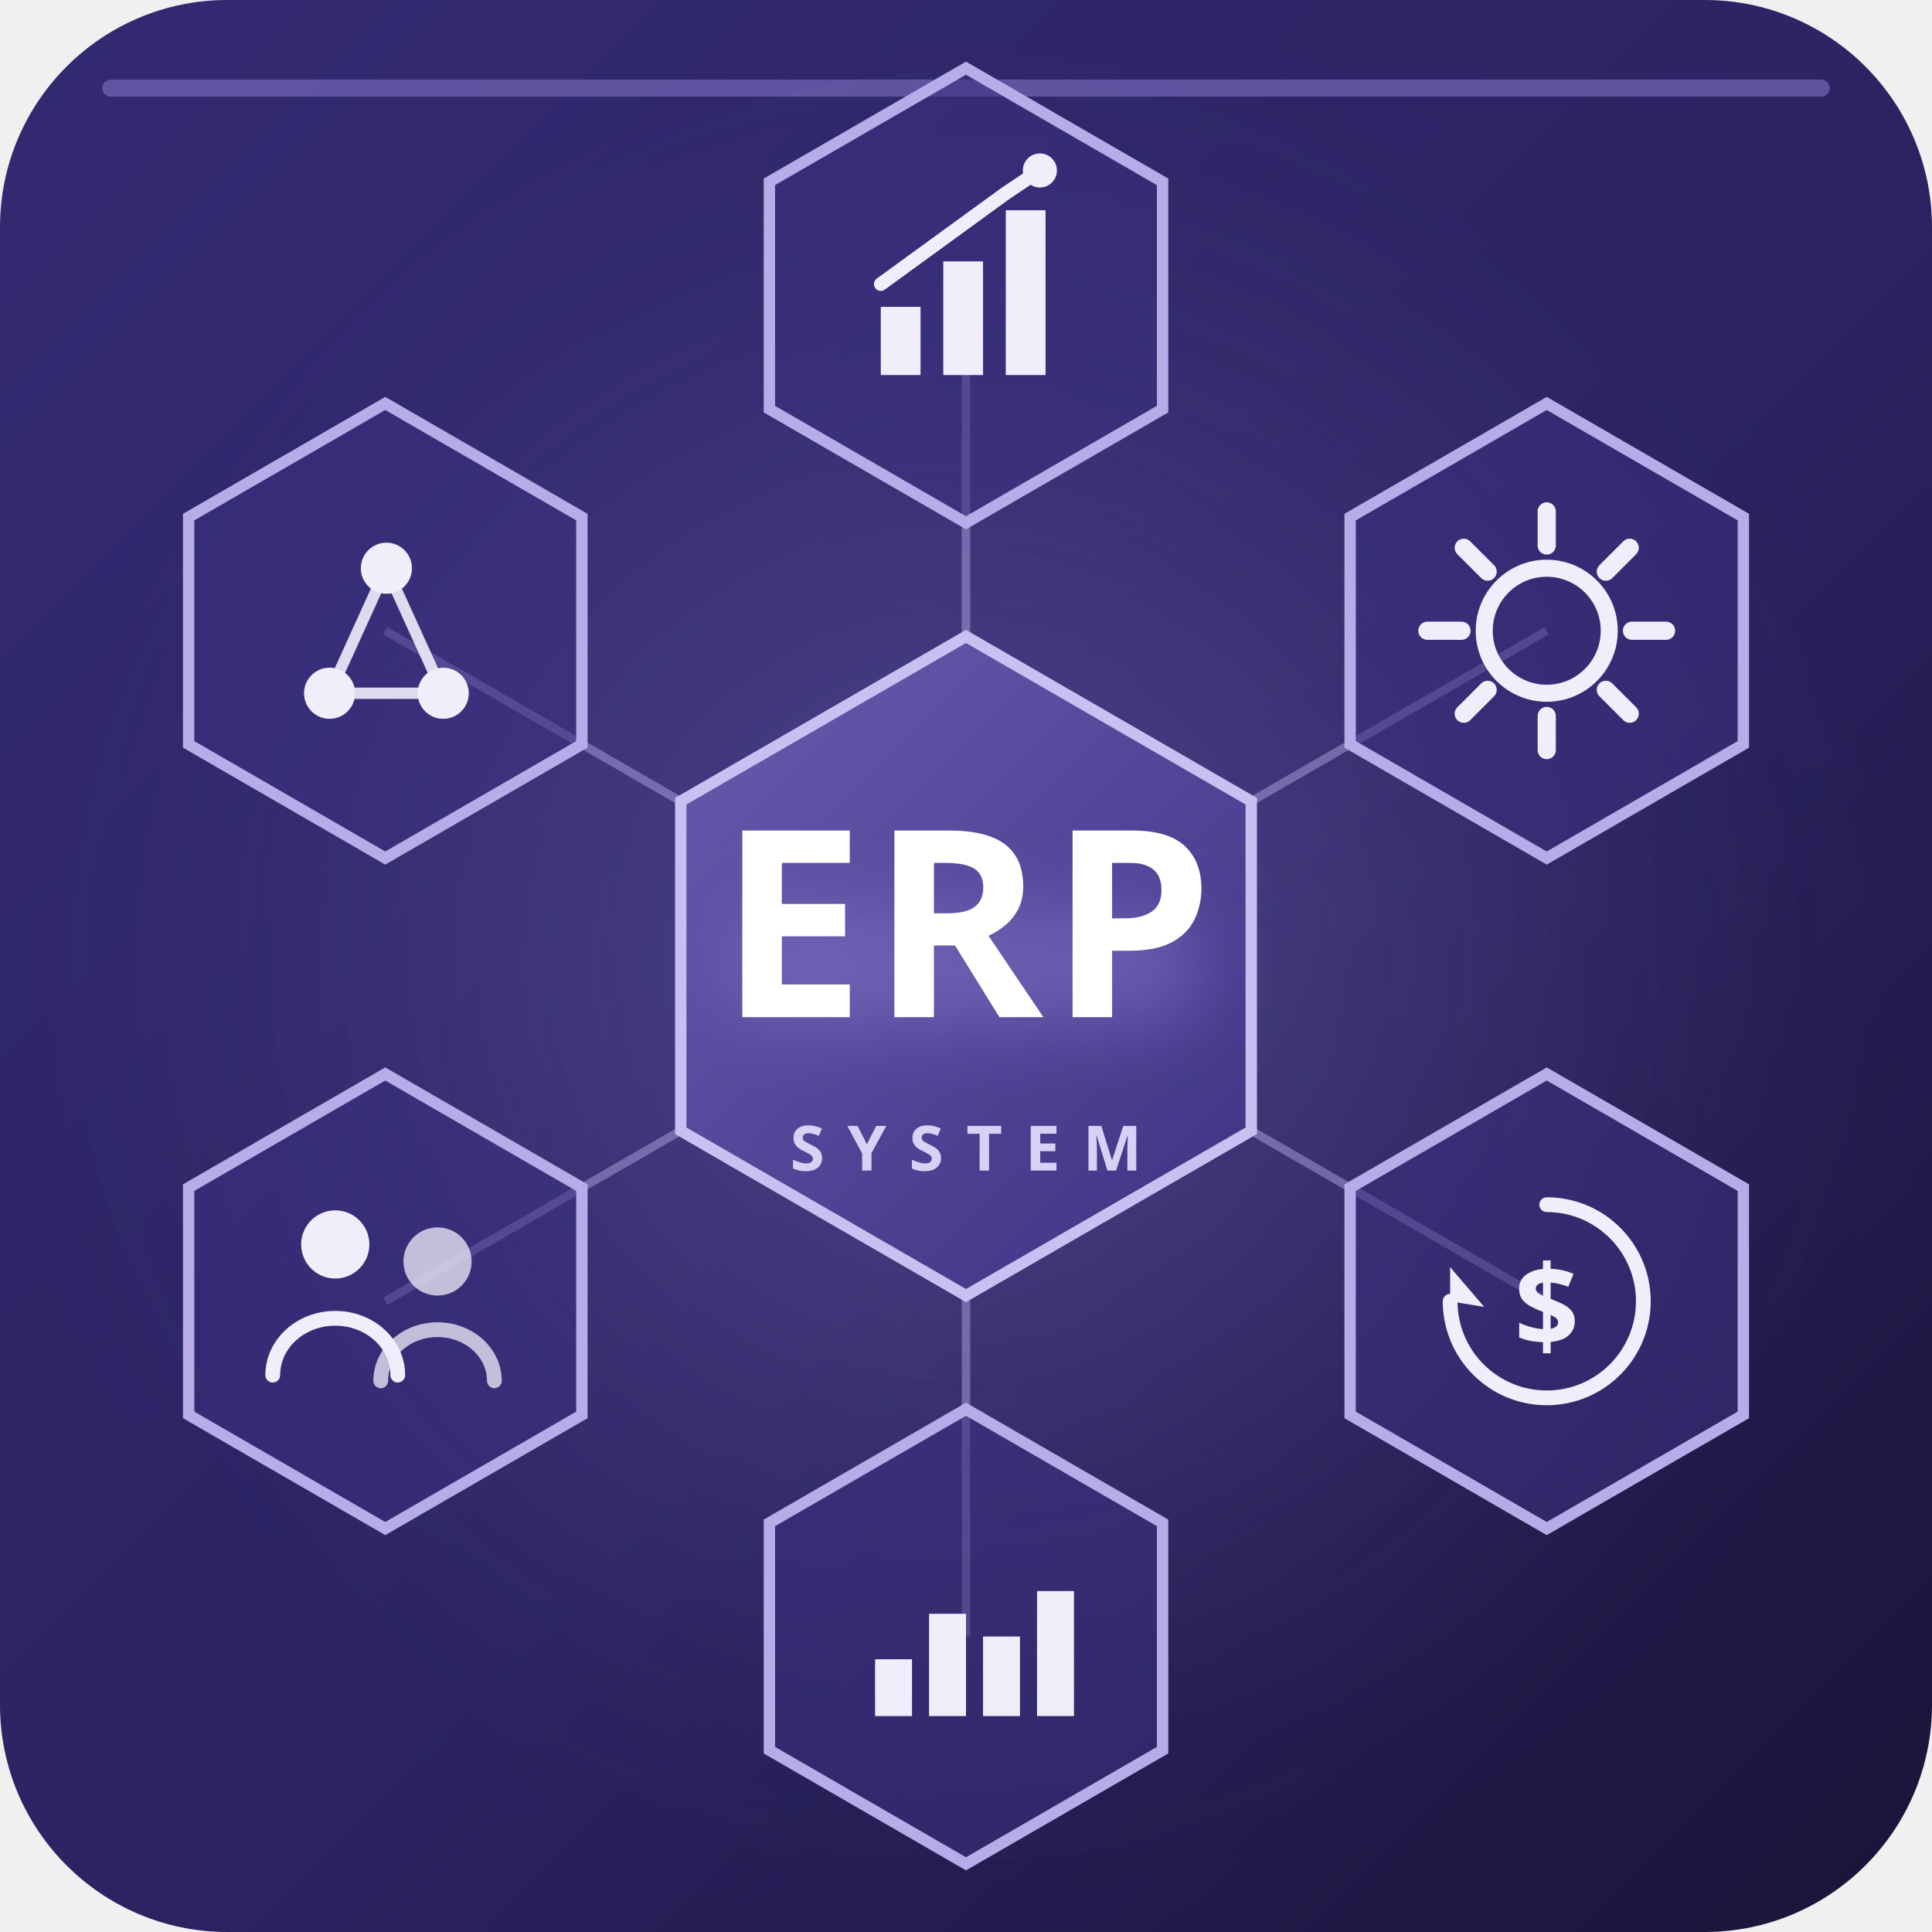
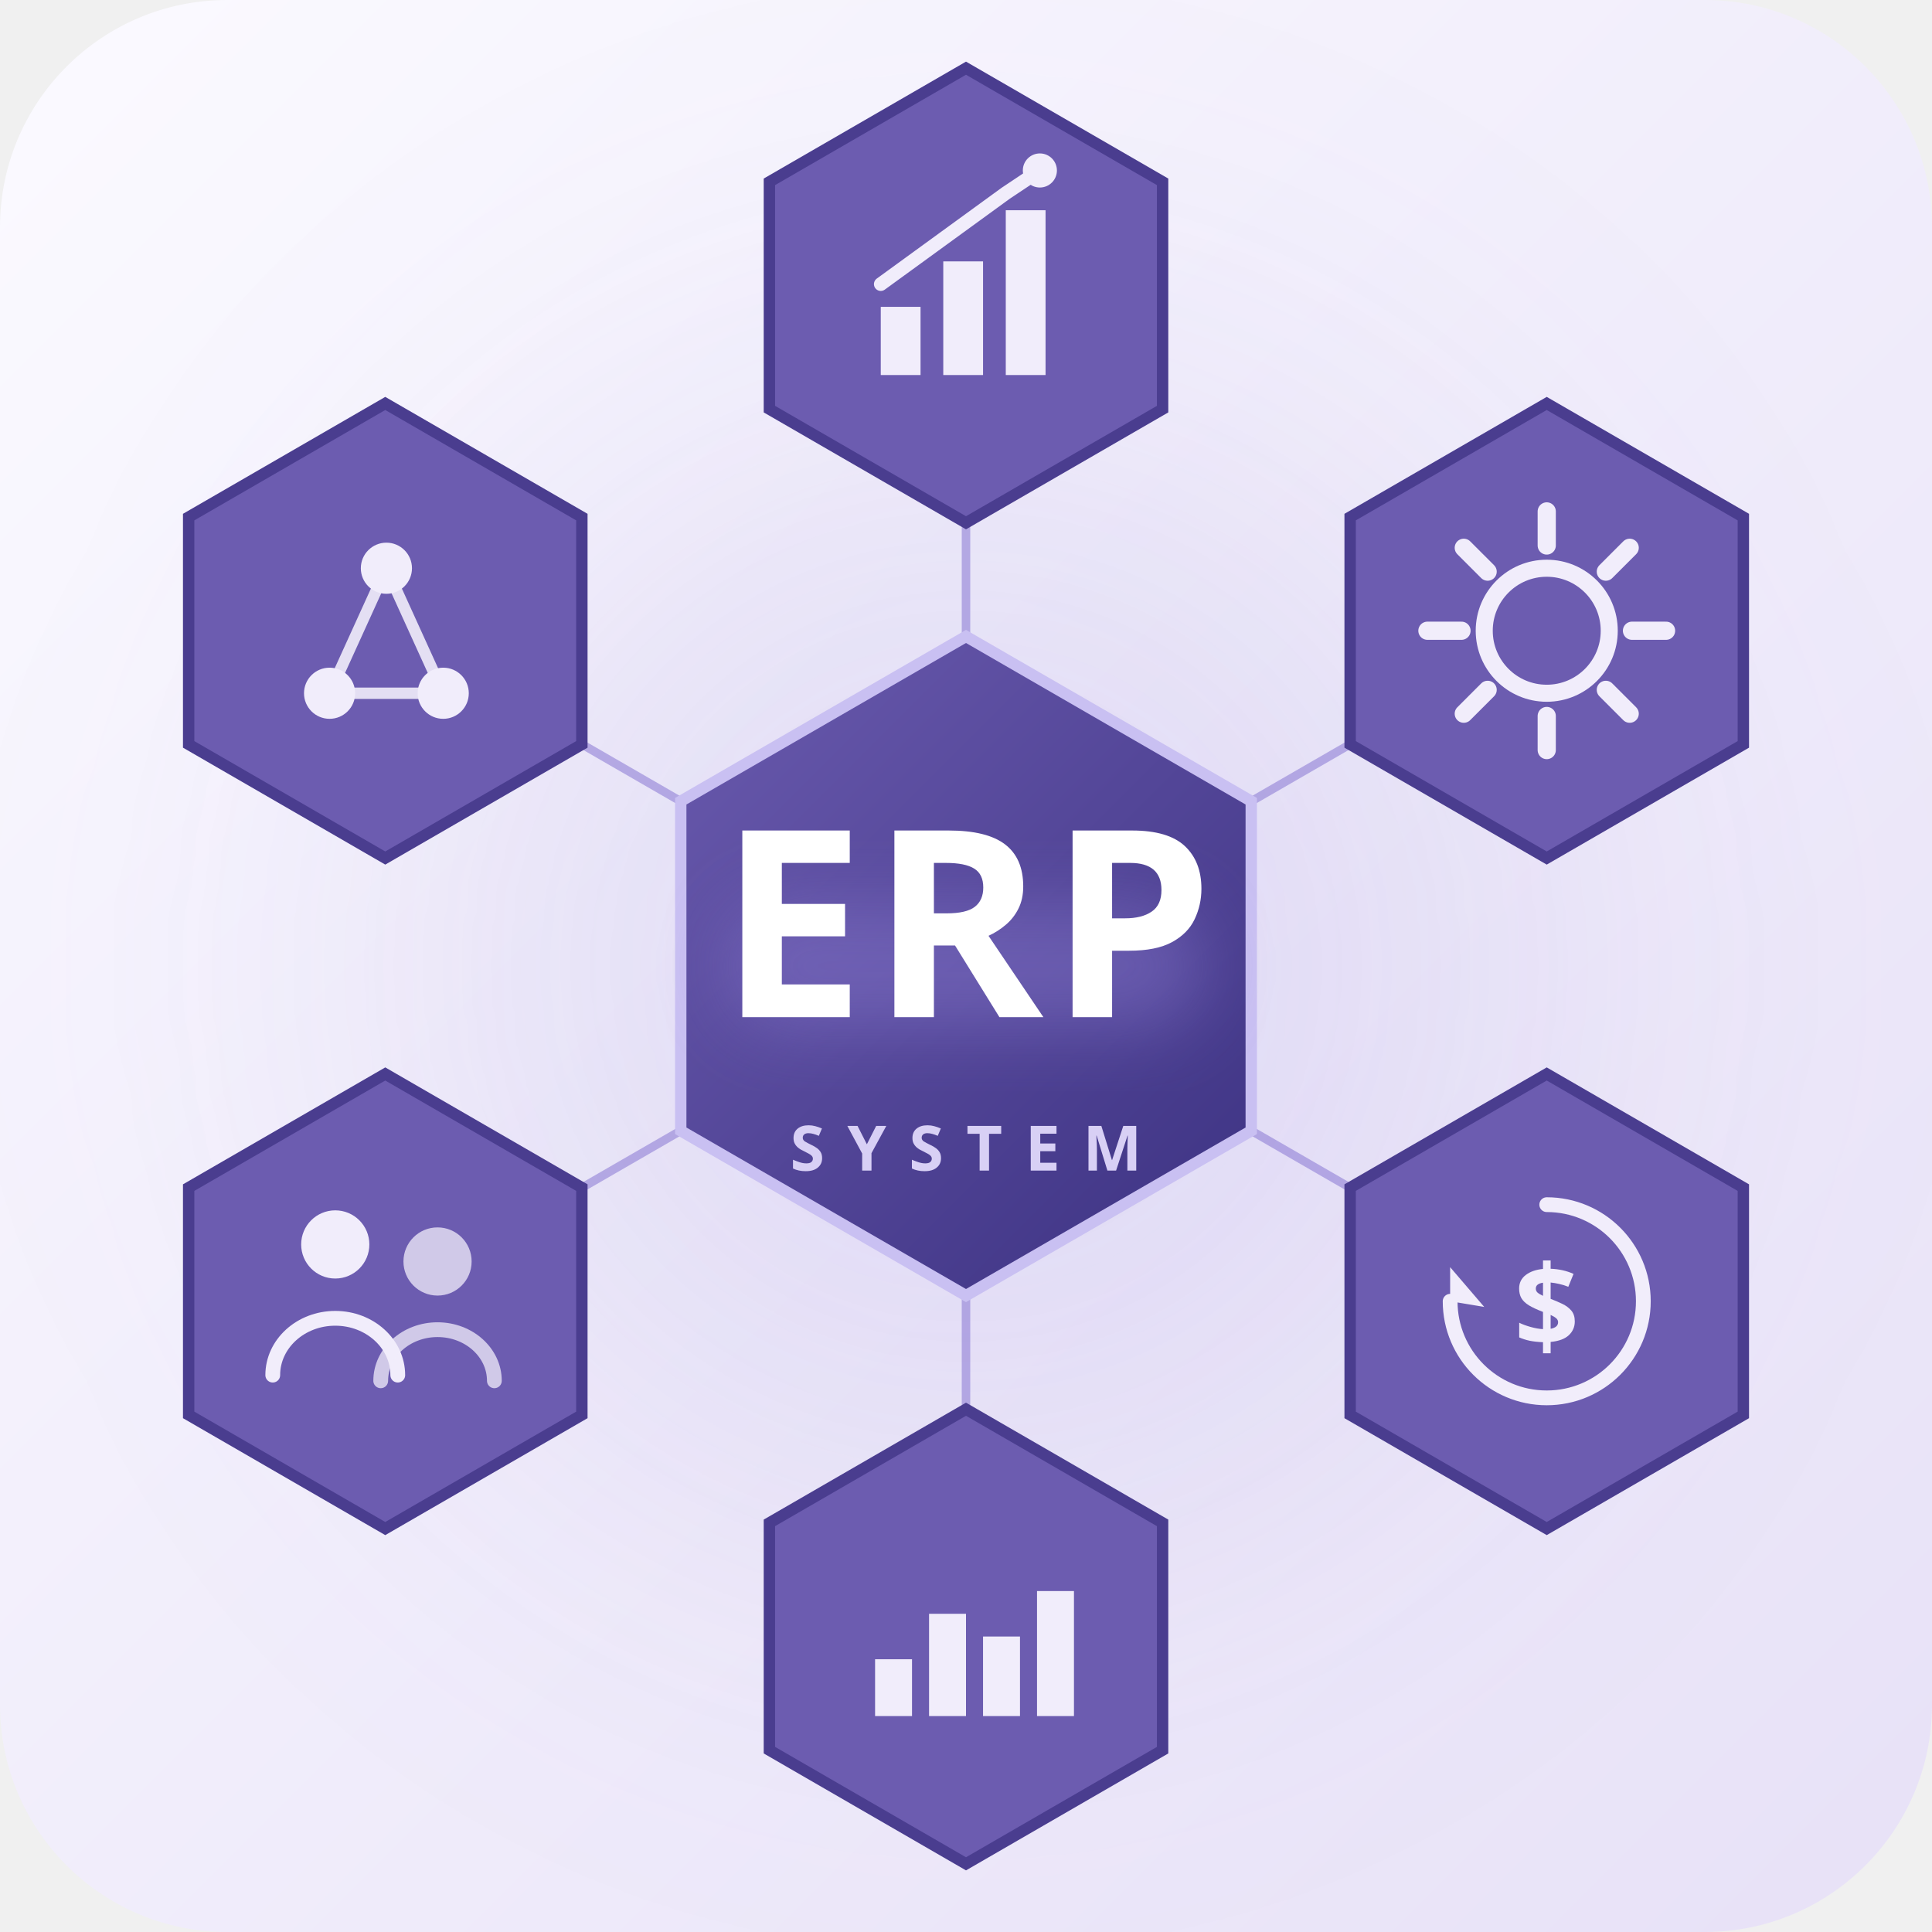
<svg xmlns="http://www.w3.org/2000/svg" width="340" height="340" viewBox="0 0 340 340">
  <defs>
    <linearGradient id="bg" x1="0" y1="0" x2="340" y2="340" gradientUnits="userSpaceOnUse">
-       <stop offset="0%" stop-color="#332a72" />
-       <stop offset="55%" stop-color="#2b2361" />
-       <stop offset="100%" stop-color="#1a1438" />
+       <stop offset="0%" stop-color="#FBFAFF" />
+       <stop offset="100%" stop-color="#E7E1F7" />
    </linearGradient>
    <radialGradient id="ambient" cx="50%" cy="50%" r="50%">
      <stop offset="0%" stop-color="#8F7FD6" stop-opacity="0.35" />
      <stop offset="100%" stop-color="#8F7FD6" stop-opacity="0" />
    </radialGradient>
    <linearGradient id="centerHex" x1="102" y1="102" x2="218" y2="218" gradientUnits="userSpaceOnUse">
      <stop offset="0%" stop-color="#6C5CB0" />
      <stop offset="100%" stop-color="#3a3080" />
    </linearGradient>
    <filter id="blurSm" x="-50%" y="-50%" width="200%" height="200%">
      <feGaussianBlur stdDeviation="6" />
    </filter>
    <filter id="blurLg" x="-50%" y="-50%" width="200%" height="200%">
      <feGaussianBlur stdDeviation="22" />
    </filter>
  </defs>
  <rect x="0" y="0" width="340" height="340" rx="40" fill="url(#bg)" />
-   <rect x="18" y="14" width="304" height="3" rx="1.5" fill="#8F7FD6" opacity="0.5" />
  <g transform="translate(10,10)">
-     <circle cx="160" cy="160" r="150" fill="url(#ambient)" filter="url(#blurLg)" />
-     <g stroke="#B7ACE8" stroke-width="1.5" opacity="0.45">
+     <circle cx="160" cy="160" r="150" fill="url(#ambient)" filter="url(#blurLg)" opacity="0.6" />
+     <g stroke="#8F7FD6" stroke-width="1.5" opacity="0.6">
      <line x1="160" y1="160" x2="160" y2="42" />
      <line x1="160" y1="160" x2="262.2" y2="101" />
      <line x1="160" y1="160" x2="262.2" y2="219" />
      <line x1="160" y1="160" x2="160" y2="278" />
      <line x1="160" y1="160" x2="57.8" y2="219" />
      <line x1="160" y1="160" x2="57.8" y2="101" />
    </g>
-     <g fill="#3a3080" fill-opacity="0.55" stroke="#B7ACE8" stroke-width="2">
+     <g fill="#6C5CB0" stroke="#4A3D8F" stroke-width="2">
      <polygon points="160,2 194.6,22 194.6,62 160,82 125.4,62 125.4,22" />
      <polygon points="262.2,61 296.8,81 296.8,121 262.2,141 227.6,121 227.6,81" />
      <polygon points="262.2,179 296.8,199 296.8,239 262.2,259 227.6,239 227.6,199" />
      <polygon points="160,238 194.6,258 194.6,298 160,318 125.4,298 125.4,258" />
      <polygon points="57.8,179 92.4,199 92.4,239 57.8,259 23.2,239 23.2,199" />
      <polygon points="57.8,61 92.4,81 92.4,121 57.8,141 23.2,121 23.2,81" />
    </g>
    <g stroke="#F1EDFB" stroke-width="2.4" fill="none" stroke-linecap="round" stroke-linejoin="round">
      <rect x="145" y="44" width="7" height="12" fill="#F1EDFB" stroke="none" />
      <rect x="156" y="36" width="7" height="20" fill="#F1EDFB" stroke="none" />
      <rect x="167" y="27" width="7" height="29" fill="#F1EDFB" stroke="none" />
      <path d="M145,40 L156,32 L167,24 L173,20" />
      <circle cx="173" cy="20" r="3" fill="#F1EDFB" stroke="none" />
    </g>
    <g stroke="#F1EDFB" stroke-width="3" fill="none" stroke-linecap="round">
      <circle cx="262.2" cy="101" r="11" />
      <g stroke-width="3.2">
        <line x1="262.2" y1="86" x2="262.2" y2="80" />
        <line x1="262.2" y1="116" x2="262.2" y2="122" />
        <line x1="247.2" y1="101" x2="241.2" y2="101" />
        <line x1="277.2" y1="101" x2="283.2" y2="101" />
        <line x1="251.8" y1="90.6" x2="247.6" y2="86.4" />
        <line x1="272.6" y1="111.4" x2="276.8" y2="115.6" />
        <line x1="272.6" y1="90.6" x2="276.8" y2="86.4" />
        <line x1="251.8" y1="111.4" x2="247.6" y2="115.6" />
      </g>
    </g>
    <g>
      <path d="M262.2,202 A17,17 0 1 1 245.2,219" fill="none" stroke="#F1EDFB" stroke-width="2.6" stroke-linecap="round" />
      <polygon points="245.2,213 245.2,219 251.2,220" fill="#F1EDFB" />
      <text x="262.2" y="227" font-family="'Segoe UI', system-ui, sans-serif" font-size="20" font-weight="800" fill="#F1EDFB" text-anchor="middle">$</text>
    </g>
    <g fill="#F1EDFB">
      <rect x="144" y="282" width="6.5" height="10" />
      <rect x="153.5" y="274" width="6.5" height="18" />
      <rect x="163" y="278" width="6.5" height="14" />
      <rect x="172.5" y="270" width="6.5" height="22" />
    </g>
    <g fill="none" stroke="#F1EDFB" stroke-width="2.6" stroke-linecap="round">
      <circle cx="49" cy="209" r="6" fill="#F1EDFB" stroke="none" />
      <path d="M38,232 A11,10 0 0 1 60,232" />
      <circle cx="67" cy="212" r="6" fill="#F1EDFB" stroke="none" opacity="0.75" />
      <path d="M57,233 A10,9 0 0 1 77,233" opacity="0.75" />
    </g>
    <g stroke="#F1EDFB" stroke-width="2" opacity="0.9">
      <line x1="48" y1="112" x2="68" y2="112" />
      <line x1="48" y1="112" x2="58" y2="90" />
      <line x1="68" y1="112" x2="58" y2="90" />
    </g>
    <g fill="#F1EDFB">
      <circle cx="48" cy="112" r="4.5" />
      <circle cx="68" cy="112" r="4.5" />
      <circle cx="58" cy="90" r="4.5" />
    </g>
    <polygon points="160,102 210.2,131 210.2,189 160,218 109.8,189 109.8,131" fill="url(#centerHex)" stroke="#C9C0F2" stroke-width="2" />
    <rect x="118" y="149" width="84" height="22" rx="11" fill="#8F7FD6" opacity="0.4" filter="url(#blurSm)" />
    <text x="160" y="169" font-family="'Segoe UI', system-ui, sans-serif" font-size="46" font-weight="800" letter-spacing="1" fill="#FFFFFF" text-anchor="middle">ERP</text>
    <text x="160" y="196" font-family="'Segoe UI', system-ui, sans-serif" font-size="11" font-weight="600" letter-spacing="4" fill="#D8D0F5" text-anchor="middle">SYSTEM</text>
  </g>
</svg>
